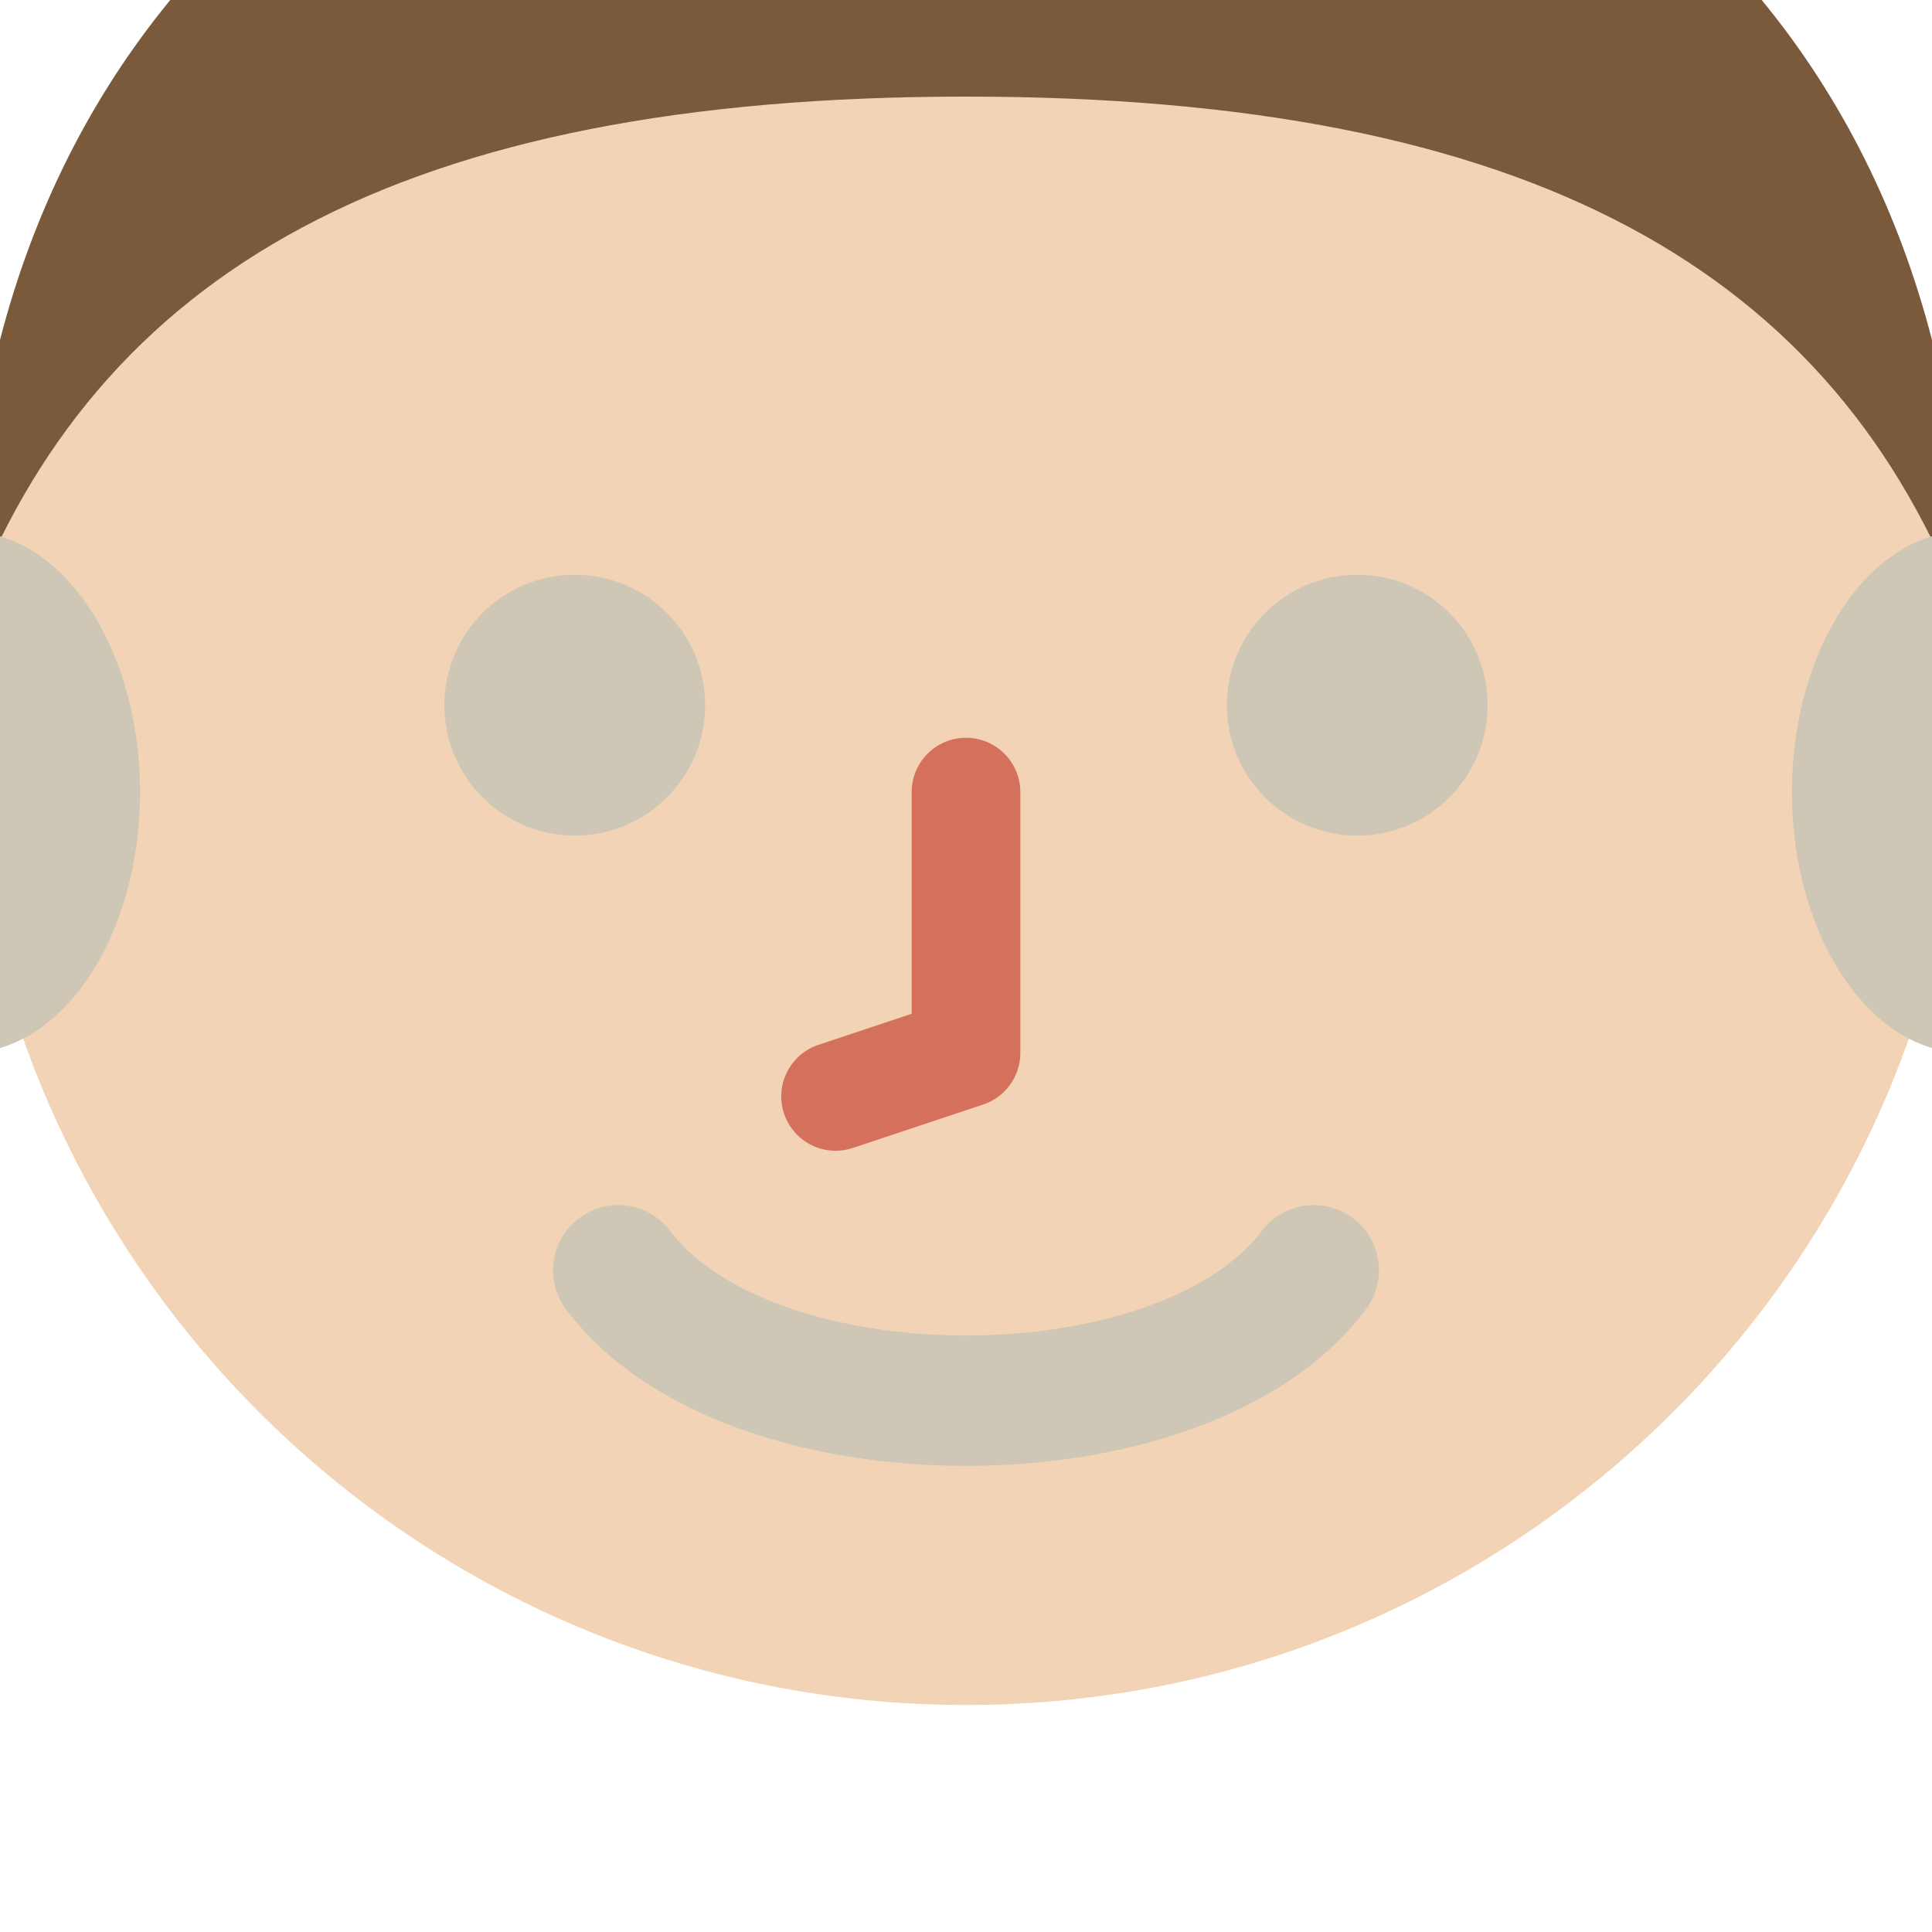
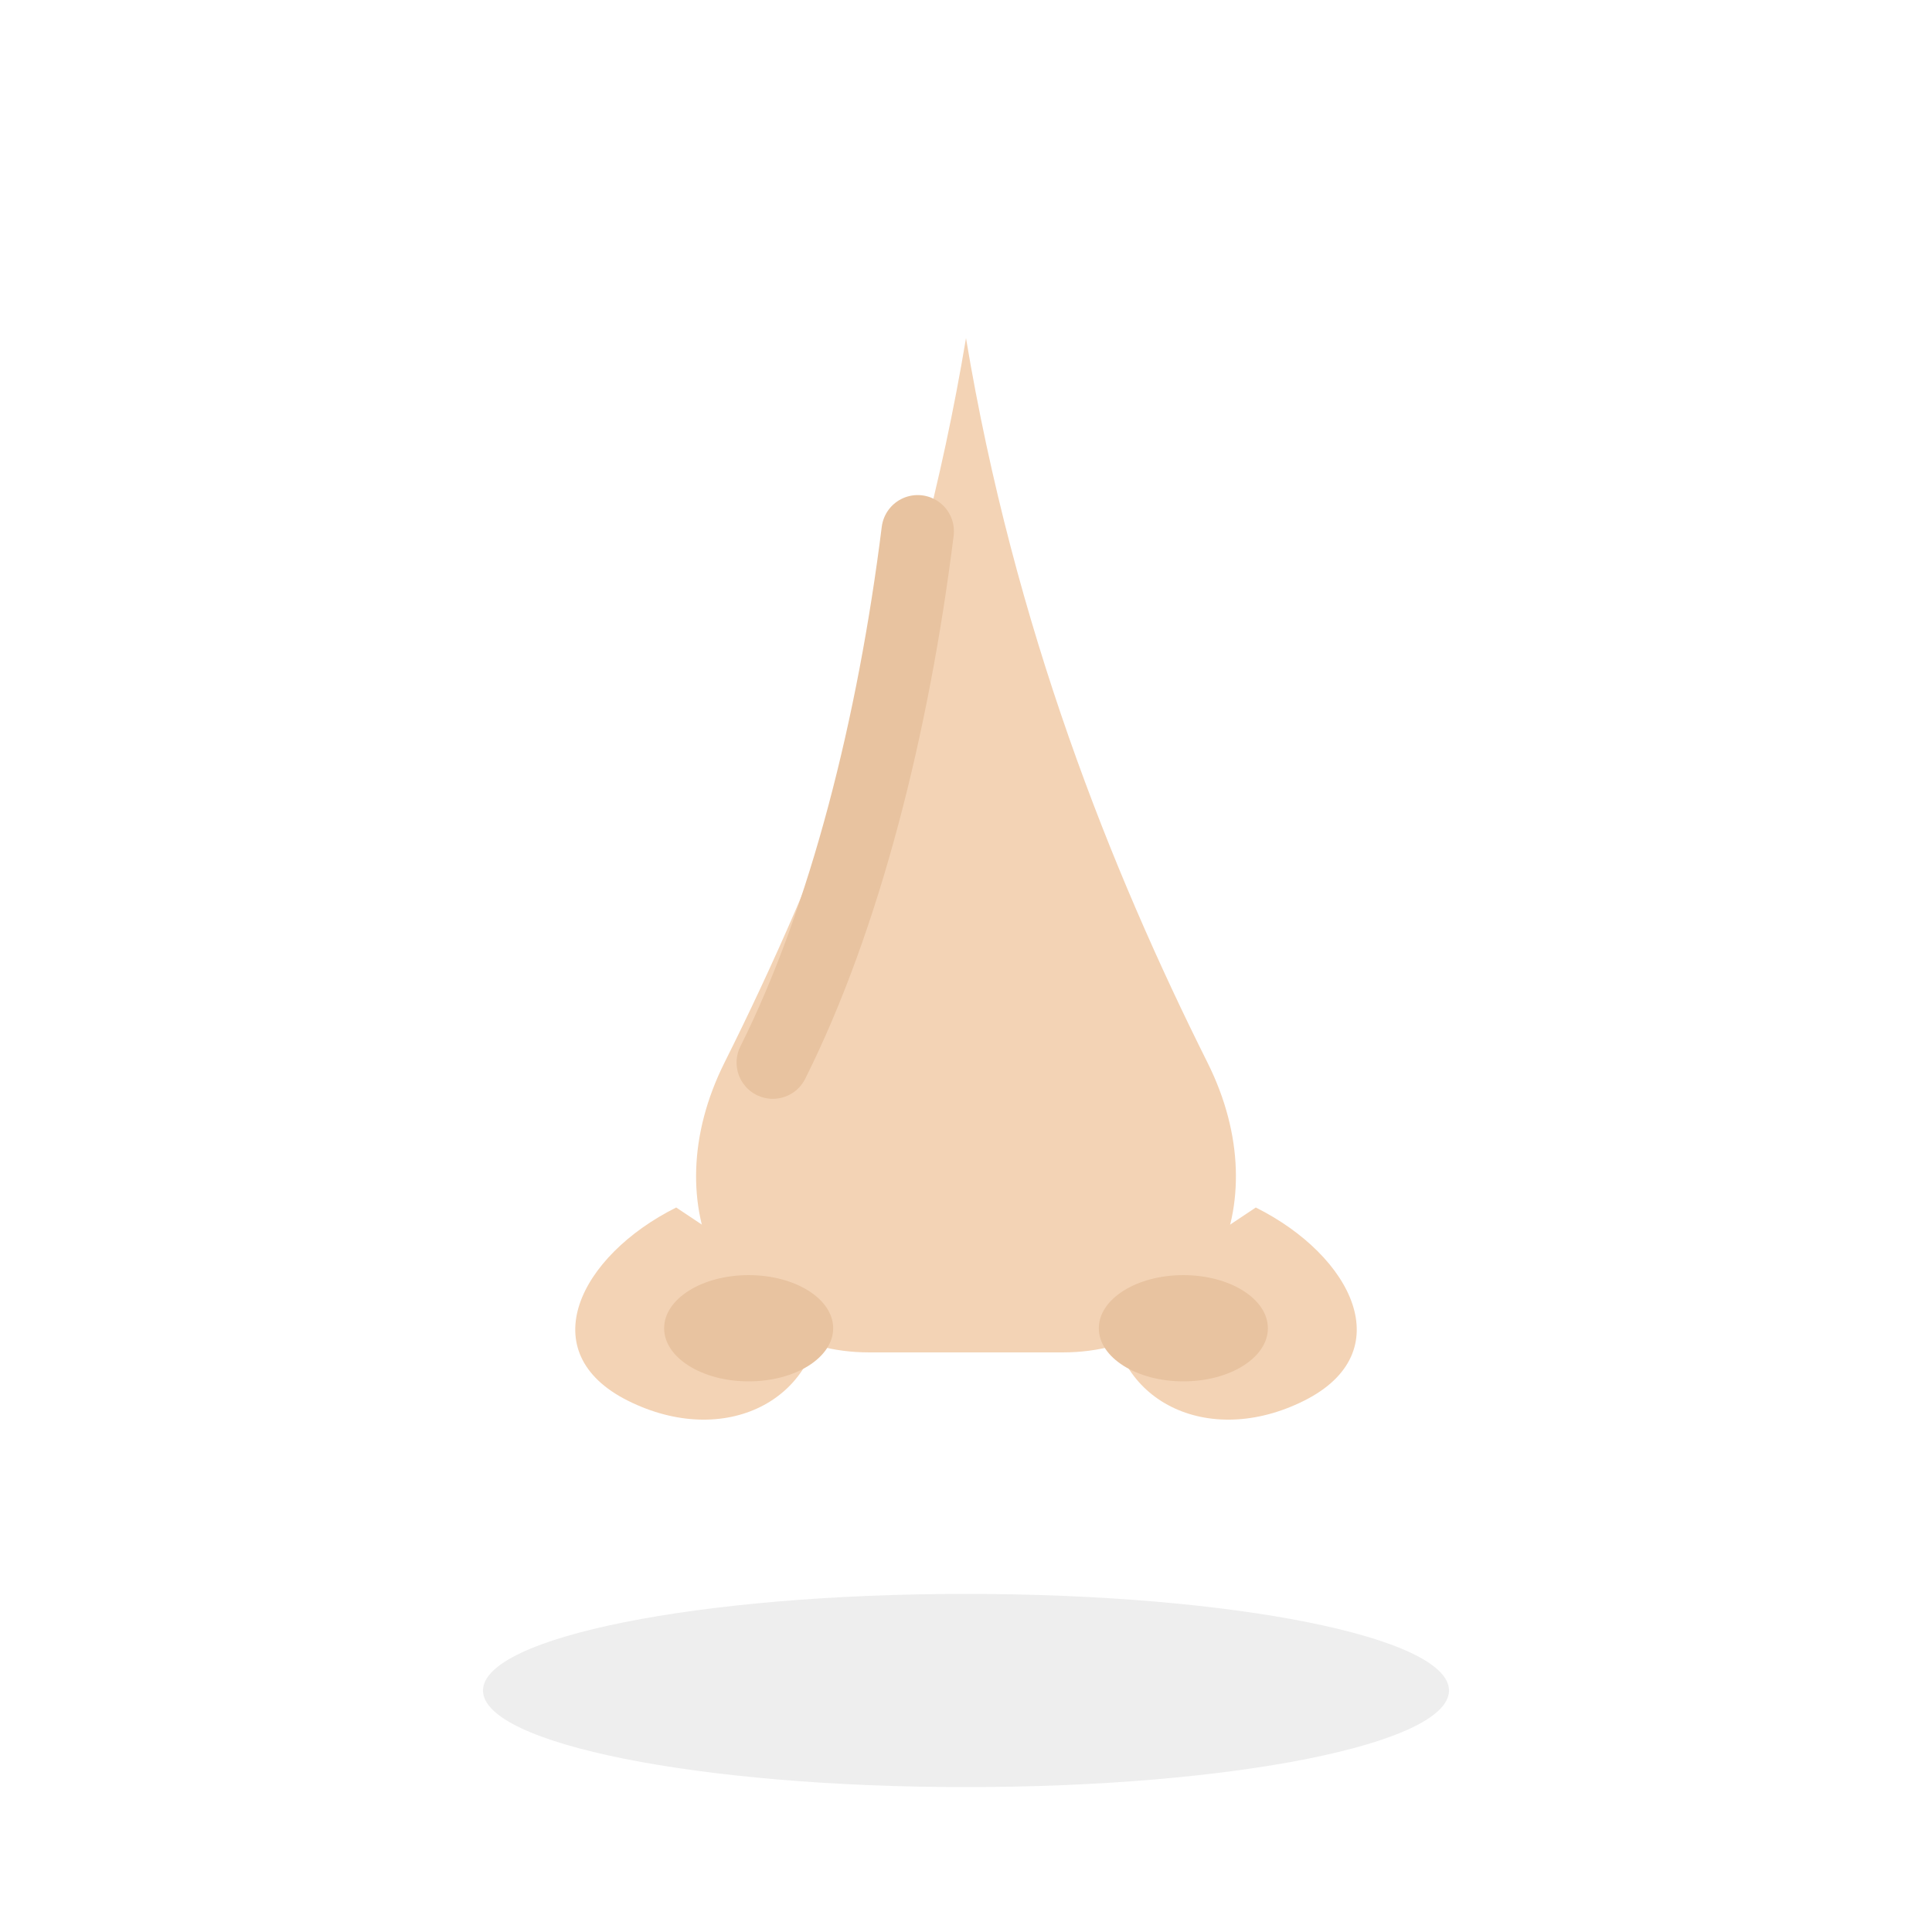
<svg xmlns="http://www.w3.org/2000/svg" viewBox="0 0 80 80" width="80" height="80" role="img" aria-label="코">
-   <g transform="translate(40 40) scale(1.8) translate(-40 -48)">
-     <circle cx="40" cy="42" r="23" fill="#F3D3B5" />
-     <path d="M17 40c0-14 10-22 23-22s23 8 23 22c-3-8-10-12-23-12S20 32 17 40z" fill="#7A5A3A" />
-     <ellipse cx="17" cy="44" rx="4" ry="6" fill="#CFC7B6" />
-     <ellipse cx="63" cy="44" rx="4" ry="6" fill="#CFC7B6" />
-     <circle cx="31" cy="42" r="3" fill="#CFC7B6" />
-     <circle cx="49" cy="42" r="3" fill="#CFC7B6" />
-     <path d="M40 44v6l-3 1" stroke="#D4705C" stroke-width="2.5" stroke-linecap="round" stroke-linejoin="round" fill="none" />
-     <path d="M32 55c3 4 13 4 16 0" stroke="#CFC7B6" stroke-width="3" stroke-linecap="round" fill="none" />
-   </g>
+   <ellipse cx="40" cy="70" rx="20" ry="4" fill="#000" opacity=".07" />
+   <path d="M40 14c-2 12-6 22-10 30-3 6 0 12 6 12h8c6 0 9-6 6-12-4-8-8-18-10-30z" fill="#F3D3B5" />
+   <path d="M28 50c-4 2-6 6-2 8s8 0 8-4M52 50c4 2 6 6 2 8s-8 0-8-4" fill="#F3D3B5" />
+   <ellipse cx="31" cy="55" rx="3.5" ry="2.2" fill="#E8C3A0" />
+   <ellipse cx="49" cy="55" rx="3.5" ry="2.2" fill="#E8C3A0" />
+   <path d="M38 22c-1 8-3 16-6 22" stroke="#E8C3A0" stroke-width="3" stroke-linecap="round" fill="none" />
</svg>
